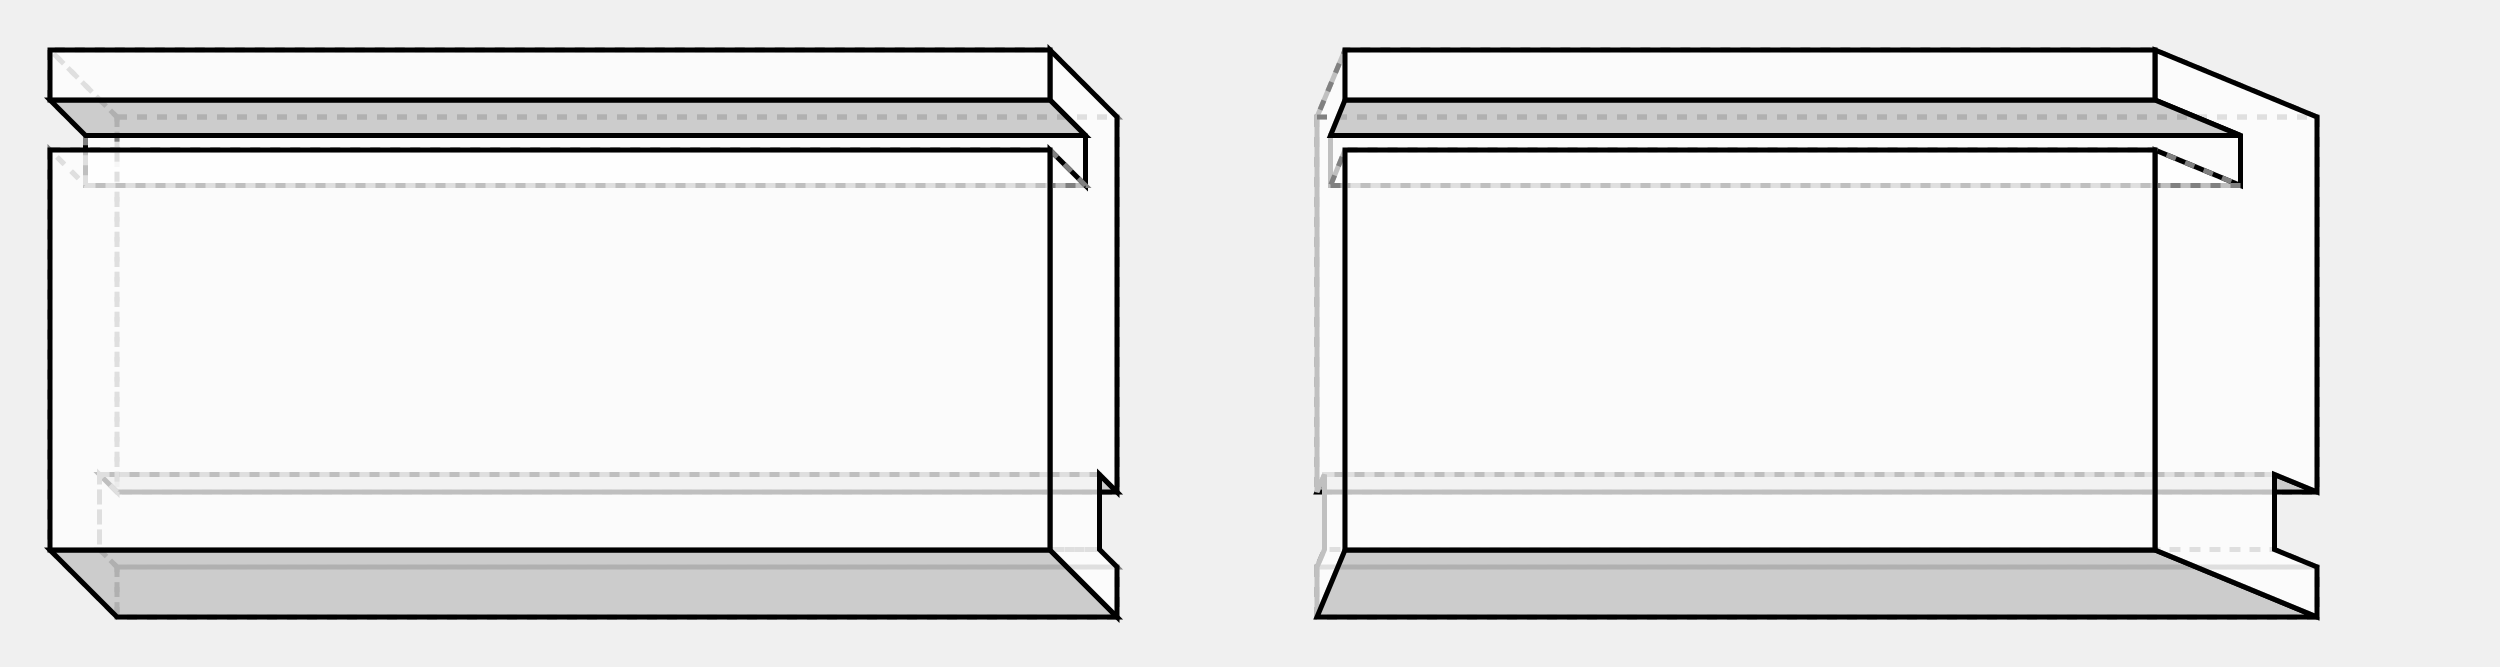
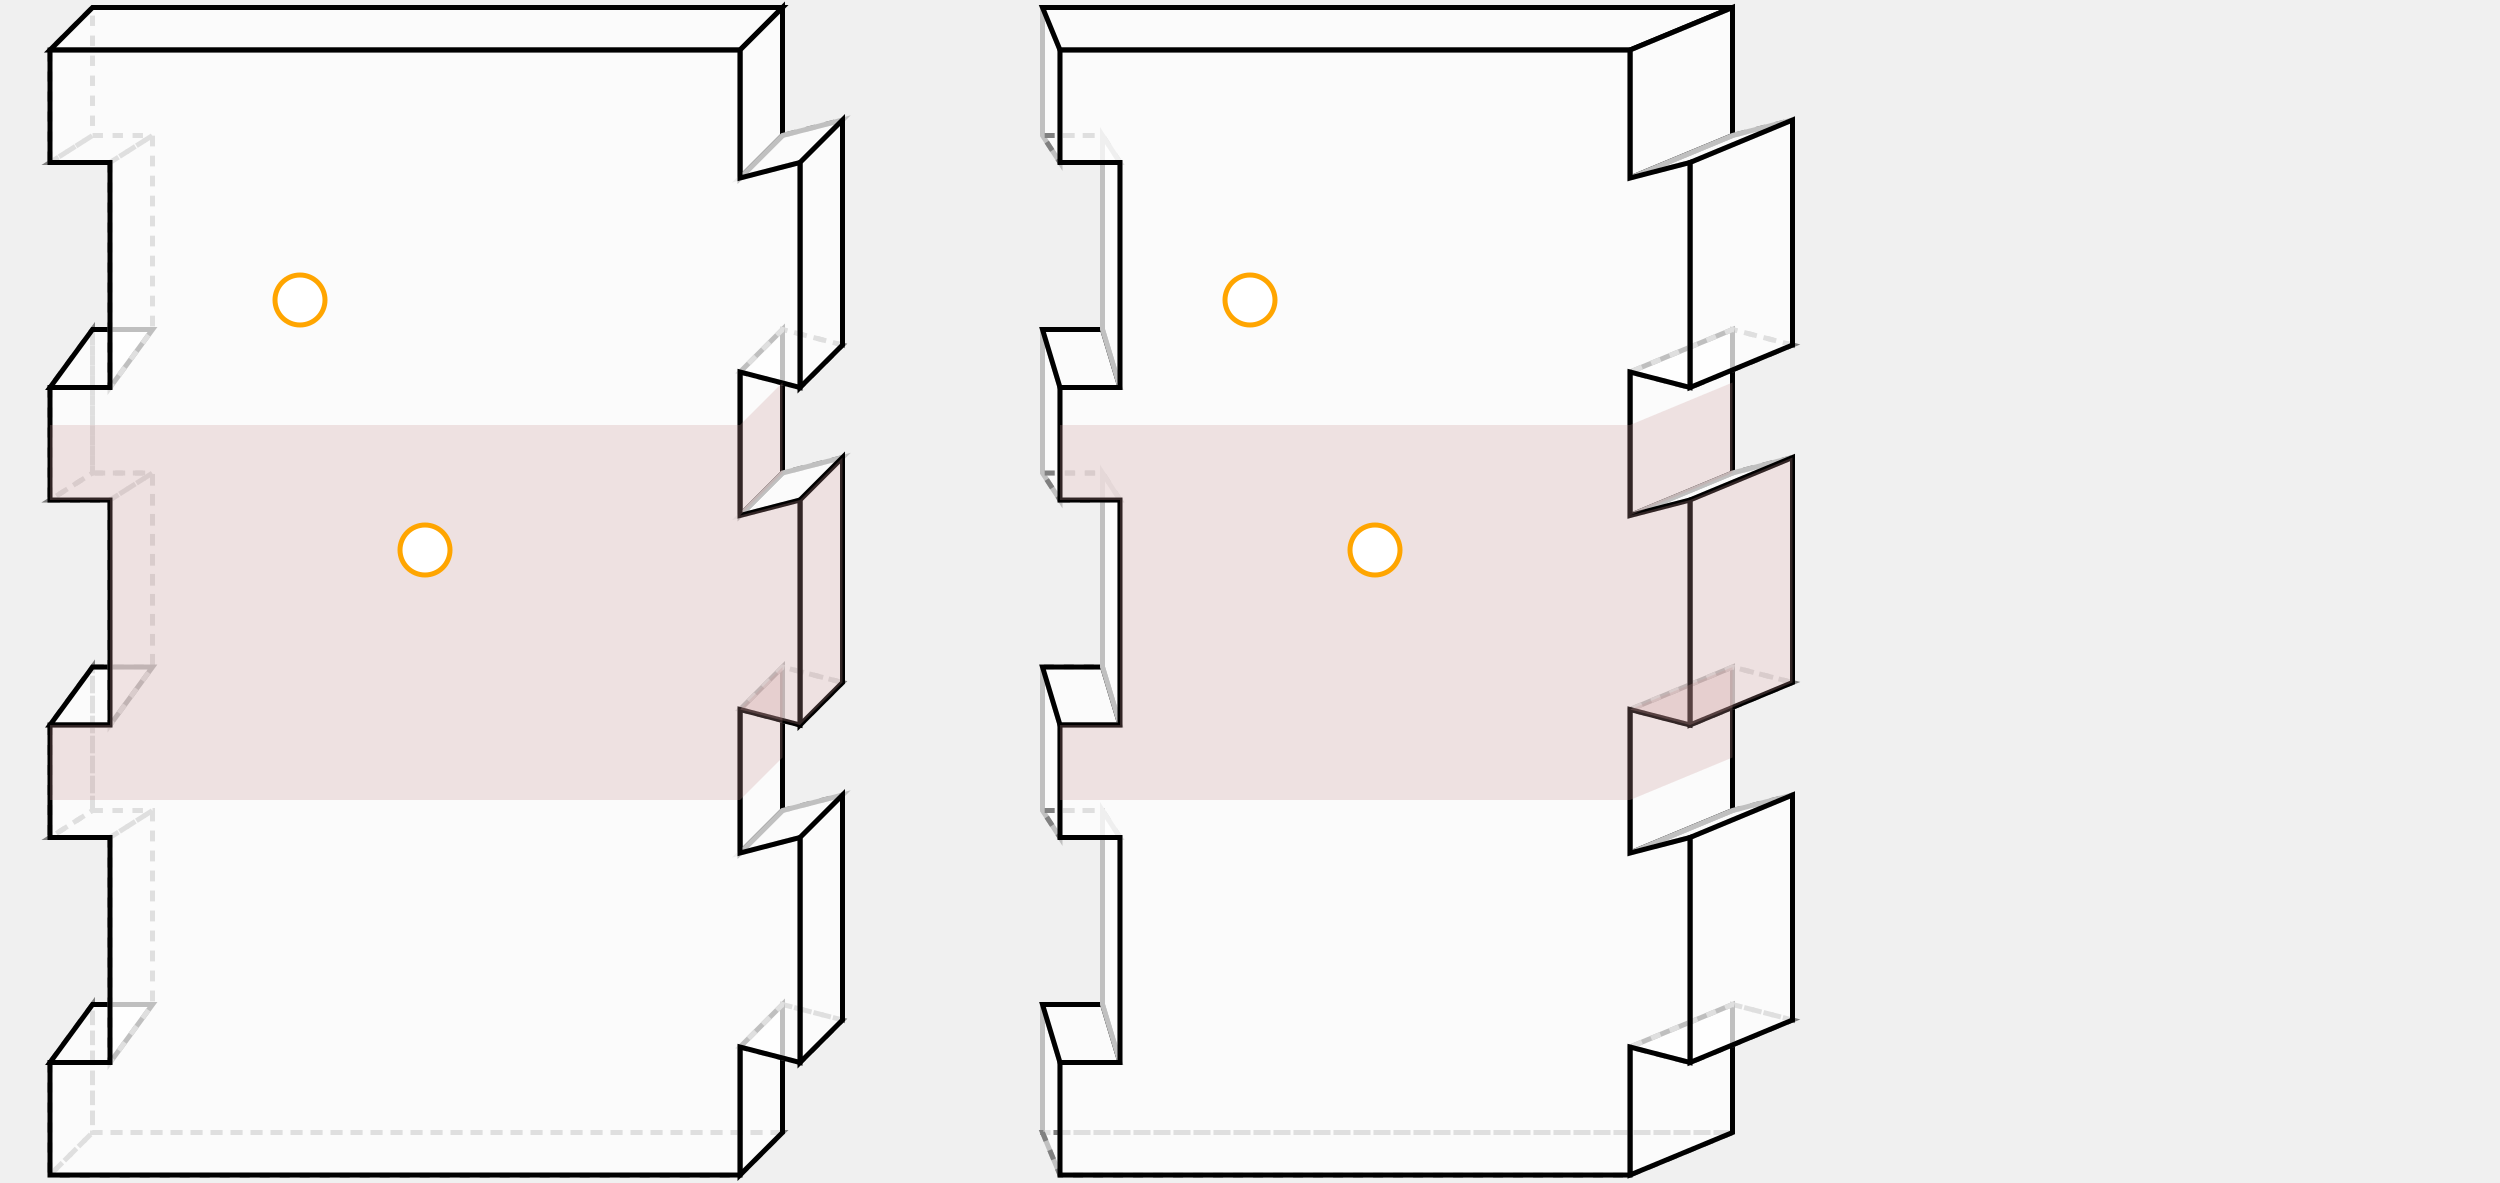
- <svg xmlns="http://www.w3.org/2000/svg" width="1000" viewBox="0.0 0.0 500.0 133.4">
-   <polygon fill="none" stroke-width="1" stroke-dasharray="2" stroke="gray" points="23.4,23.4 23.4,98.4 223.4,98.4 223.4,23.4" />
-   <polygon fill="none" stroke-width="1" stroke-dasharray="2" stroke="gray" points="23.4,113.4 23.4,123.4 223.4,123.4 223.4,113.4" />
-   <polygon fill="rgba(192,192,192,0.75)" stroke-width="1" stroke-dasharray="" stroke="black" points="19.9,94.9 219.9,94.9 223.4,98.4 23.4,98.4" />
-   <polygon fill="none" stroke-width="1" stroke-dasharray="2" stroke="gray" points="23.4,113.4 223.4,113.4 219.9,109.9 19.9,109.9" />
-   <polygon fill="none" stroke-width="1" stroke-dasharray="2" stroke="gray" points="19.9,94.9 19.9,109.9 219.9,109.9 219.9,94.9" />
-   <polygon fill="rgba(255,255,255,0.75)" stroke-width="1" stroke-dasharray="" stroke="black" points="17.1,27.1 217.1,27.1 217.1,37.1 17.1,37.1" />
-   <polygon fill="none" stroke-width="1" stroke-dasharray="2" stroke="gray" points="10.0,10.0 10.0,20.0 17.1,27.1 17.1,37.1 10.0,30.0 10.0,110.0 23.4,123.4 23.4,113.4 19.9,109.9 19.9,94.9 23.4,98.4 23.4,23.4" />
-   <polygon fill="none" stroke-width="1" stroke-dasharray="2" stroke="gray" points="23.4,23.4 223.4,23.4 210.0,10.0 10.0,10.0" />
-   <polygon fill="rgba(192,192,192,0.75)" stroke-width="1" stroke-dasharray="" stroke="black" points="10.0,110.0 210.0,110.0 223.4,123.4 23.4,123.4" />
-   <polygon fill="rgba(255,255,255,0.75)" stroke-width="1" stroke-dasharray="" stroke="black" points="223.4,23.4 223.4,98.4 219.9,94.9 219.9,109.9 223.4,113.4 223.4,123.4 210.0,110.0 210.0,30.0 217.1,37.1 217.1,27.1 210.0,20.0 210.0,10.0" />
-   <polygon fill="rgba(192,192,192,0.75)" stroke-width="1" stroke-dasharray="" stroke="black" points="10.0,20.0 210.0,20.0 217.1,27.1 17.1,27.1" />
-   <polygon fill="none" stroke-width="1" stroke-dasharray="2" stroke="gray" points="17.1,37.1 217.1,37.1 210.0,30.0 10.0,30.0" />
-   <polygon fill="rgba(255,255,255,0.75)" stroke-width="1" stroke-dasharray="" stroke="black" points="10.0,10.0 210.0,10.0 210.0,20.0 10.0,20.0" />
-   <polygon fill="rgba(255,255,255,0.75)" stroke-width="1" stroke-dasharray="" stroke="black" points="10.0,30.0 210.0,30.0 210.0,110.0 10.0,110.0" />
-   <polygon fill="none" stroke-width="1" stroke-dasharray="2" stroke="gray" points="263.4,23.4 263.4,98.4 463.4,98.4 463.4,23.4" />
-   <polygon fill="none" stroke-width="1" stroke-dasharray="2" stroke="gray" points="263.4,113.4 263.4,123.4 463.4,123.4 463.4,113.4" />
-   <polygon fill="rgba(192,192,192,0.75)" stroke-width="1" stroke-dasharray="" stroke="black" points="264.9,94.9 454.9,94.9 463.4,98.4 263.4,98.4" />
-   <polygon fill="none" stroke-width="1" stroke-dasharray="2" stroke="gray" points="263.4,113.4 463.4,113.4 454.9,109.9 264.9,109.9" />
-   <polygon fill="none" stroke-width="1" stroke-dasharray="2" stroke="gray" points="264.9,94.9 264.9,109.9 454.9,109.9 454.9,94.9" />
-   <polygon fill="rgba(255,255,255,0.75)" stroke-width="1" stroke-dasharray="" stroke="black" points="266.1,27.1 448.1,27.1 448.1,37.1 266.1,37.1" />
-   <polygon fill="rgba(255,255,255,0.75)" stroke-width="1" stroke-dasharray="" stroke="silver" points="269.0,10.0 269.0,20.0 266.1,27.1 266.1,37.1 269.0,30.0 269.0,110.0 263.4,123.4 263.4,113.4 264.9,109.9 264.9,94.9 263.4,98.4 263.4,23.4" />
-   <polygon fill="none" stroke-width="1" stroke-dasharray="2" stroke="gray" points="263.4,23.4 463.4,23.4 431.0,10.0 269.0,10.0" />
-   <polygon fill="rgba(192,192,192,0.75)" stroke-width="1" stroke-dasharray="" stroke="black" points="269.0,110.0 431.0,110.0 463.4,123.4 263.4,123.4" />
-   <polygon fill="rgba(255,255,255,0.75)" stroke-width="1" stroke-dasharray="" stroke="black" points="463.4,23.4 463.4,98.4 454.9,94.9 454.9,109.9 463.4,113.4 463.4,123.4 431.0,110.0 431.0,30.0 448.1,37.1 448.1,27.1 431.0,20.0 431.0,10.0" />
-   <polygon fill="rgba(192,192,192,0.75)" stroke-width="1" stroke-dasharray="" stroke="black" points="269.0,20.0 431.0,20.0 448.1,27.1 266.1,27.1" />
-   <polygon fill="none" stroke-width="1" stroke-dasharray="2" stroke="gray" points="266.1,37.1 448.1,37.1 431.0,30.0 269.0,30.0" />
-   <polygon fill="rgba(255,255,255,0.75)" stroke-width="1" stroke-dasharray="" stroke="black" points="269.0,10.0 431.0,10.0 431.0,20.0 269.0,20.0" />
-   <polygon fill="rgba(255,255,255,0.75)" stroke-width="1" stroke-dasharray="" stroke="black" points="269.0,30.0 431.0,30.0 431.0,110.0 269.0,110.0" />
+ <svg xmlns="http://www.w3.org/2000/svg" width="1000" viewBox="0.0 0.0 500.0 236.5">
+   <polygon fill="none" stroke-width="1" stroke-dasharray="2" stroke="gray" points="18.5,162.1 30.5,162.1 30.5,200.9 18.5,200.9 18.5,226.5 156.5,226.5 156.5,200.9 168.5,204.0 168.5,204.0 168.5,159.0 168.5,159.0 156.5,162.1 156.5,133.4 168.5,136.5 168.5,91.5 156.5,94.6 156.5,65.9 168.5,69.0 168.5,69.0 168.5,24.0 168.5,24.0 156.5,27.1 156.5,1.5 18.5,1.5 18.5,27.1 18.5,27.1 30.5,27.1 30.5,65.9 18.5,65.9 18.5,94.6 30.5,94.6 30.5,133.4 18.5,133.4 18.5,133.4 18.5,162.1" />
+   <polygon fill="none" stroke-width="1" stroke-dasharray="2" stroke="gray" points="10.0,32.5 18.5,27.1 18.5,1.5 10.0,10.0 10.0,32.5" />
+   <polygon fill="none" stroke-width="1" stroke-dasharray="2" stroke="gray" points="10.0,77.5 10.0,100.0 18.5,94.6 18.5,65.9 10.0,77.5" />
+   <polygon fill="none" stroke-width="1" stroke-dasharray="2" stroke="gray" points="10.0,145.0 10.0,167.5 18.5,162.1 18.5,133.4 10.0,145.0" />
+   <polygon fill="none" stroke-width="1" stroke-dasharray="2" stroke="gray" points="10.0,212.5 10.0,235.0 18.5,226.5 18.5,200.9 10.0,212.5" />
+   <polygon fill="none" stroke-width="1" stroke-dasharray="2" stroke="gray" points="10.0,32.5 22.0,32.5 30.5,27.1 18.5,27.1" />
+   <polygon fill="rgba(255,255,255,0.75)" stroke-width="1" stroke-dasharray="" stroke="black" points="18.5,65.9 30.5,65.9 22.0,77.5 10.0,77.5" />
+   <polygon fill="none" stroke-width="1" stroke-dasharray="2" stroke="gray" points="10.0,100.0 22.0,100.0 30.5,94.6 18.5,94.6" />
+   <polygon fill="rgba(255,255,255,0.75)" stroke-width="1" stroke-dasharray="" stroke="black" points="18.5,133.4 30.5,133.4 22.0,145.0 10.0,145.0" />
+   <polygon fill="none" stroke-width="1" stroke-dasharray="2" stroke="gray" points="10.0,167.5 22.0,167.5 30.5,162.1 18.5,162.1" />
+   <polygon fill="rgba(255,255,255,0.75)" stroke-width="1" stroke-dasharray="" stroke="black" points="18.5,200.9 30.5,200.9 22.0,212.5 10.0,212.5" />
+   <polygon fill="none" stroke-width="1" stroke-dasharray="2" stroke="gray" points="22.0,32.5 22.0,77.5 30.5,65.9 30.5,27.1 22.0,32.5" />
+   <polygon fill="none" stroke-width="1" stroke-dasharray="2" stroke="gray" points="22.0,100.0 22.0,145.0 30.5,133.4 30.5,94.6 22.0,100.0" />
+   <polygon fill="none" stroke-width="1" stroke-dasharray="2" stroke="gray" points="22.0,167.5 22.0,212.5 30.5,200.9 30.5,162.1 22.0,167.5" />
+   <polygon fill="rgba(255,255,255,0.75)" stroke-width="1" stroke-dasharray="" stroke="black" points="148.0,10.0 10.0,10.0 18.5,1.5 156.5,1.5 148.0,10.0" />
+   <polygon fill="none" stroke-width="1" stroke-dasharray="2" stroke="gray" points="148.0,235.0 156.5,226.5 18.5,226.5 10.0,235.0 148.0,235.0" />
+   <polygon fill="rgba(255,255,255,0.75)" stroke-width="1" stroke-dasharray="" stroke="black" points="156.5,27.1 148.0,35.6 148.0,10.0 156.5,1.5 156.5,27.1" />
+   <polygon fill="rgba(255,255,255,0.75)" stroke-width="1" stroke-dasharray="" stroke="black" points="156.5,65.9 156.5,94.6 148.0,103.1 148.0,74.4 156.5,65.9" />
+   <polygon fill="rgba(255,255,255,0.75)" stroke-width="1" stroke-dasharray="" stroke="black" points="156.5,133.4 156.5,162.1 148.0,170.6 148.0,141.9 156.5,133.4" />
+   <polygon fill="rgba(255,255,255,0.75)" stroke-width="1" stroke-dasharray="" stroke="black" points="156.5,200.9 156.5,226.5 148.0,235.0 148.0,209.4 156.5,200.9" />
+   <polygon fill="rgba(255,255,255,0.75)" stroke-width="1" stroke-dasharray="" stroke="silver" points="160.0,32.5 148.0,35.6 156.5,27.1 168.5,24.0" />
+   <polygon fill="none" stroke-width="1" stroke-dasharray="2" stroke="gray" points="168.5,69.0 156.5,65.9 148.0,74.4 160.0,77.5" />
+   <polygon fill="rgba(255,255,255,0.75)" stroke-width="1" stroke-dasharray="" stroke="silver" points="160.0,100.0 148.0,103.1 156.5,94.6 168.5,91.5" />
+   <polygon fill="none" stroke-width="1" stroke-dasharray="2" stroke="gray" points="168.5,136.5 156.5,133.4 148.0,141.9 160.0,145.0" />
+   <polygon fill="rgba(255,255,255,0.75)" stroke-width="1" stroke-dasharray="" stroke="silver" points="160.0,167.5 148.0,170.6 156.5,162.1 168.5,159.0" />
+   <polygon fill="none" stroke-width="1" stroke-dasharray="2" stroke="gray" points="168.5,204.0 156.5,200.9 148.0,209.4 160.0,212.5" />
+   <polygon fill="rgba(255,255,255,0.75)" stroke-width="1" stroke-dasharray="" stroke="black" points="168.5,24.0 168.5,69.0 160.0,77.5 160.0,32.5 168.5,24.0" />
+   <polygon fill="rgba(255,255,255,0.75)" stroke-width="1" stroke-dasharray="" stroke="black" points="168.5,91.5 168.5,136.5 160.0,145.0 160.0,100.0 168.5,91.5" />
+   <polygon fill="rgba(255,255,255,0.75)" stroke-width="1" stroke-dasharray="" stroke="black" points="168.5,159.0 168.5,204.0 160.0,212.5 160.0,167.5 168.5,159.0" />
+   <polygon fill="rgba(255,255,255,0.75)" stroke-width="1" stroke-dasharray="" stroke="black" points="10.0,212.5 22.0,212.5 22.0,167.5 10.0,167.5 10.0,145.0 22.0,145.0 22.0,100.0 10.0,100.0 10.0,100.0 10.0,77.5 10.0,77.5 22.0,77.5 22.0,32.5 10.0,32.5 10.0,10.0 148.0,10.0 148.0,10.0 148.0,35.6 160.0,32.5 160.0,77.5 148.0,74.4 148.0,103.1 160.0,100.0 160.0,100.0 160.0,145.0 160.0,145.0 148.0,141.9 148.0,170.6 160.0,167.5 160.0,212.5 148.0,209.4 148.0,235.0 148.0,235.0 10.0,235.0 10.0,212.5" />
+   <polygon fill="rgba(200,150,150,0.25)" stroke-width="1" stroke-dasharray="" stroke="none" points="156.5,94.6 156.5,76.5 148.0,85.0 148.0,103.1 156.5,94.6" />
+   <polygon fill="rgba(200,150,150,0.25)" stroke-width="1" stroke-dasharray="" stroke="none" points="156.5,133.4 156.5,151.5 148.0,160.0 148.0,141.9 156.5,133.4" />
+   <polygon fill="rgba(200,150,150,0.25)" stroke-width="1" stroke-dasharray="" stroke="none" points="168.5,91.5 168.5,136.5 160.0,145.0 160.0,100.0 168.5,91.5" />
+   <polygon fill="rgba(200,150,150,0.25)" stroke-width="1" stroke-dasharray="" stroke="none" points="148.0,85.0 10.0,85.0 10.0,100.0 22.0,100.0 22.0,145.0 10.0,145.0 10.0,160.0 148.0,160.0 148.0,141.9 160.0,145.0 160.0,100.0 148.0,103.1 148.0,85.0" />
+   <circle cx="60" cy="60.0" r="5" stroke="orange" fill="white" stroke-width="1" />
+   <circle cx="85" cy="110.0" r="5" stroke="orange" fill="white" stroke-width="1" />
+   <polygon fill="none" stroke-width="1" stroke-dasharray="2" stroke="gray" points="208.5,162.1 220.5,162.1 220.5,200.9 208.5,200.9 208.5,226.5 346.5,226.5 346.5,200.9 358.5,204.0 358.5,204.0 358.5,159.0 358.5,159.0 346.5,162.1 346.5,133.4 358.5,136.5 358.5,91.5 346.5,94.6 346.5,65.9 358.5,69.0 358.5,69.0 358.5,24.0 358.5,24.0 346.5,27.1 346.5,1.5 208.5,1.5 208.5,27.1 208.5,27.1 220.5,27.1 220.5,65.9 208.5,65.9 208.5,94.6 220.5,94.6 220.5,133.4 208.5,133.4 208.5,133.4 208.5,162.1" />
+   <polygon fill="rgba(255,255,255,0.75)" stroke-width="1" stroke-dasharray="" stroke="silver" points="212.0,32.5 208.5,27.1 208.5,1.5 212.0,10.0 212.0,32.5" />
+   <polygon fill="rgba(255,255,255,0.75)" stroke-width="1" stroke-dasharray="" stroke="silver" points="212.0,77.5 212.0,100.0 208.5,94.6 208.5,65.9 212.0,77.5" />
+   <polygon fill="rgba(255,255,255,0.75)" stroke-width="1" stroke-dasharray="" stroke="silver" points="212.0,145.0 212.0,167.5 208.5,162.1 208.5,133.4 212.0,145.0" />
+   <polygon fill="rgba(255,255,255,0.75)" stroke-width="1" stroke-dasharray="" stroke="silver" points="212.0,212.5 212.0,235.0 208.5,226.5 208.5,200.9 212.0,212.5" />
+   <polygon fill="none" stroke-width="1" stroke-dasharray="2" stroke="gray" points="212.0,32.5 224.0,32.5 220.5,27.1 208.5,27.1" />
+   <polygon fill="rgba(255,255,255,0.75)" stroke-width="1" stroke-dasharray="" stroke="black" points="208.5,65.9 220.5,65.9 224.0,77.5 212.0,77.5" />
+   <polygon fill="none" stroke-width="1" stroke-dasharray="2" stroke="gray" points="212.0,100.0 224.0,100.0 220.5,94.6 208.5,94.6" />
+   <polygon fill="rgba(255,255,255,0.75)" stroke-width="1" stroke-dasharray="" stroke="black" points="208.5,133.4 220.5,133.4 224.0,145.0 212.0,145.0" />
+   <polygon fill="none" stroke-width="1" stroke-dasharray="2" stroke="gray" points="212.0,167.5 224.0,167.5 220.5,162.1 208.5,162.1" />
+   <polygon fill="rgba(255,255,255,0.75)" stroke-width="1" stroke-dasharray="" stroke="black" points="208.5,200.9 220.5,200.9 224.0,212.5 212.0,212.5" />
+   <polygon fill="rgba(255,255,255,0.75)" stroke-width="1" stroke-dasharray="" stroke="silver" points="224.0,32.5 224.0,77.5 220.5,65.9 220.5,27.1 224.0,32.5" />
+   <polygon fill="rgba(255,255,255,0.75)" stroke-width="1" stroke-dasharray="" stroke="silver" points="224.0,100.0 224.0,145.0 220.5,133.4 220.5,94.6 224.0,100.0" />
+   <polygon fill="rgba(255,255,255,0.75)" stroke-width="1" stroke-dasharray="" stroke="silver" points="224.0,167.5 224.0,212.5 220.5,200.9 220.5,162.1 224.0,167.5" />
+   <polygon fill="rgba(255,255,255,0.75)" stroke-width="1" stroke-dasharray="" stroke="black" points="326.0,10.0 212.0,10.0 208.5,1.5 346.5,1.5 326.0,10.0" />
+   <polygon fill="none" stroke-width="1" stroke-dasharray="2" stroke="gray" points="326.0,235.0 346.5,226.5 208.5,226.5 212.0,235.0 326.0,235.0" />
+   <polygon fill="rgba(255,255,255,0.75)" stroke-width="1" stroke-dasharray="" stroke="black" points="346.5,27.1 326.0,35.6 326.0,10.0 346.5,1.5 346.5,27.1" />
+   <polygon fill="rgba(255,255,255,0.75)" stroke-width="1" stroke-dasharray="" stroke="black" points="346.5,65.9 346.5,94.6 326.0,103.1 326.0,74.4 346.5,65.9" />
+   <polygon fill="rgba(255,255,255,0.75)" stroke-width="1" stroke-dasharray="" stroke="black" points="346.5,133.4 346.5,162.1 326.0,170.6 326.0,141.9 346.5,133.4" />
+   <polygon fill="rgba(255,255,255,0.75)" stroke-width="1" stroke-dasharray="" stroke="black" points="346.5,200.9 346.5,226.5 326.0,235.0 326.0,209.4 346.5,200.9" />
+   <polygon fill="rgba(255,255,255,0.75)" stroke-width="1" stroke-dasharray="" stroke="silver" points="338.0,32.5 326.0,35.6 346.5,27.1 358.5,24.0" />
+   <polygon fill="none" stroke-width="1" stroke-dasharray="2" stroke="gray" points="358.5,69.0 346.5,65.9 326.0,74.4 338.0,77.5" />
+   <polygon fill="rgba(255,255,255,0.75)" stroke-width="1" stroke-dasharray="" stroke="silver" points="338.0,100.0 326.0,103.1 346.5,94.6 358.5,91.5" />
+   <polygon fill="none" stroke-width="1" stroke-dasharray="2" stroke="gray" points="358.5,136.5 346.5,133.4 326.0,141.9 338.0,145.0" />
+   <polygon fill="rgba(255,255,255,0.75)" stroke-width="1" stroke-dasharray="" stroke="silver" points="338.0,167.5 326.0,170.6 346.5,162.1 358.5,159.0" />
+   <polygon fill="none" stroke-width="1" stroke-dasharray="2" stroke="gray" points="358.5,204.0 346.5,200.9 326.0,209.4 338.0,212.5" />
+   <polygon fill="rgba(255,255,255,0.75)" stroke-width="1" stroke-dasharray="" stroke="black" points="358.5,24.0 358.5,69.0 338.0,77.5 338.0,32.5 358.5,24.0" />
+   <polygon fill="rgba(255,255,255,0.75)" stroke-width="1" stroke-dasharray="" stroke="black" points="358.5,91.5 358.5,136.5 338.0,145.0 338.0,100.0 358.5,91.5" />
+   <polygon fill="rgba(255,255,255,0.75)" stroke-width="1" stroke-dasharray="" stroke="black" points="358.5,159.0 358.5,204.0 338.0,212.5 338.0,167.5 358.5,159.0" />
+   <polygon fill="rgba(255,255,255,0.75)" stroke-width="1" stroke-dasharray="" stroke="black" points="212.0,212.5 224.0,212.5 224.0,167.5 212.0,167.5 212.0,145.0 224.0,145.0 224.0,100.0 212.0,100.0 212.0,100.0 212.0,77.5 212.0,77.5 224.0,77.5 224.0,32.5 212.0,32.5 212.0,10.0 326.0,10.0 326.0,10.0 326.0,35.6 338.0,32.5 338.0,77.5 326.0,74.4 326.0,103.1 338.0,100.0 338.0,100.0 338.0,145.0 338.0,145.0 326.0,141.9 326.0,170.6 338.0,167.5 338.0,212.5 326.0,209.4 326.0,235.0 326.0,235.0 212.0,235.0 212.0,212.5" />
+   <polygon fill="rgba(200,150,150,0.25)" stroke-width="1" stroke-dasharray="" stroke="none" points="346.5,94.6 346.5,76.5 326.0,85.0 326.0,103.1 346.5,94.6" />
+   <polygon fill="rgba(200,150,150,0.25)" stroke-width="1" stroke-dasharray="" stroke="none" points="346.5,133.4 346.5,151.5 326.0,160.0 326.0,141.9 346.5,133.4" />
+   <polygon fill="rgba(200,150,150,0.25)" stroke-width="1" stroke-dasharray="" stroke="none" points="358.5,91.5 358.5,136.5 338.0,145.0 338.0,100.0 358.5,91.5" />
+   <polygon fill="rgba(200,150,150,0.25)" stroke-width="1" stroke-dasharray="" stroke="none" points="326.0,85.0 212.0,85.0 212.0,100.0 224.0,100.0 224.0,145.0 212.0,145.0 212.0,160.0 326.0,160.0 326.0,141.9 338.0,145.0 338.0,100.0 326.0,103.1 326.0,85.0" />
+   <circle cx="250" cy="60.0" r="5" stroke="orange" fill="white" stroke-width="1" />
+   <circle cx="275" cy="110.0" r="5" stroke="orange" fill="white" stroke-width="1" />
</svg>
